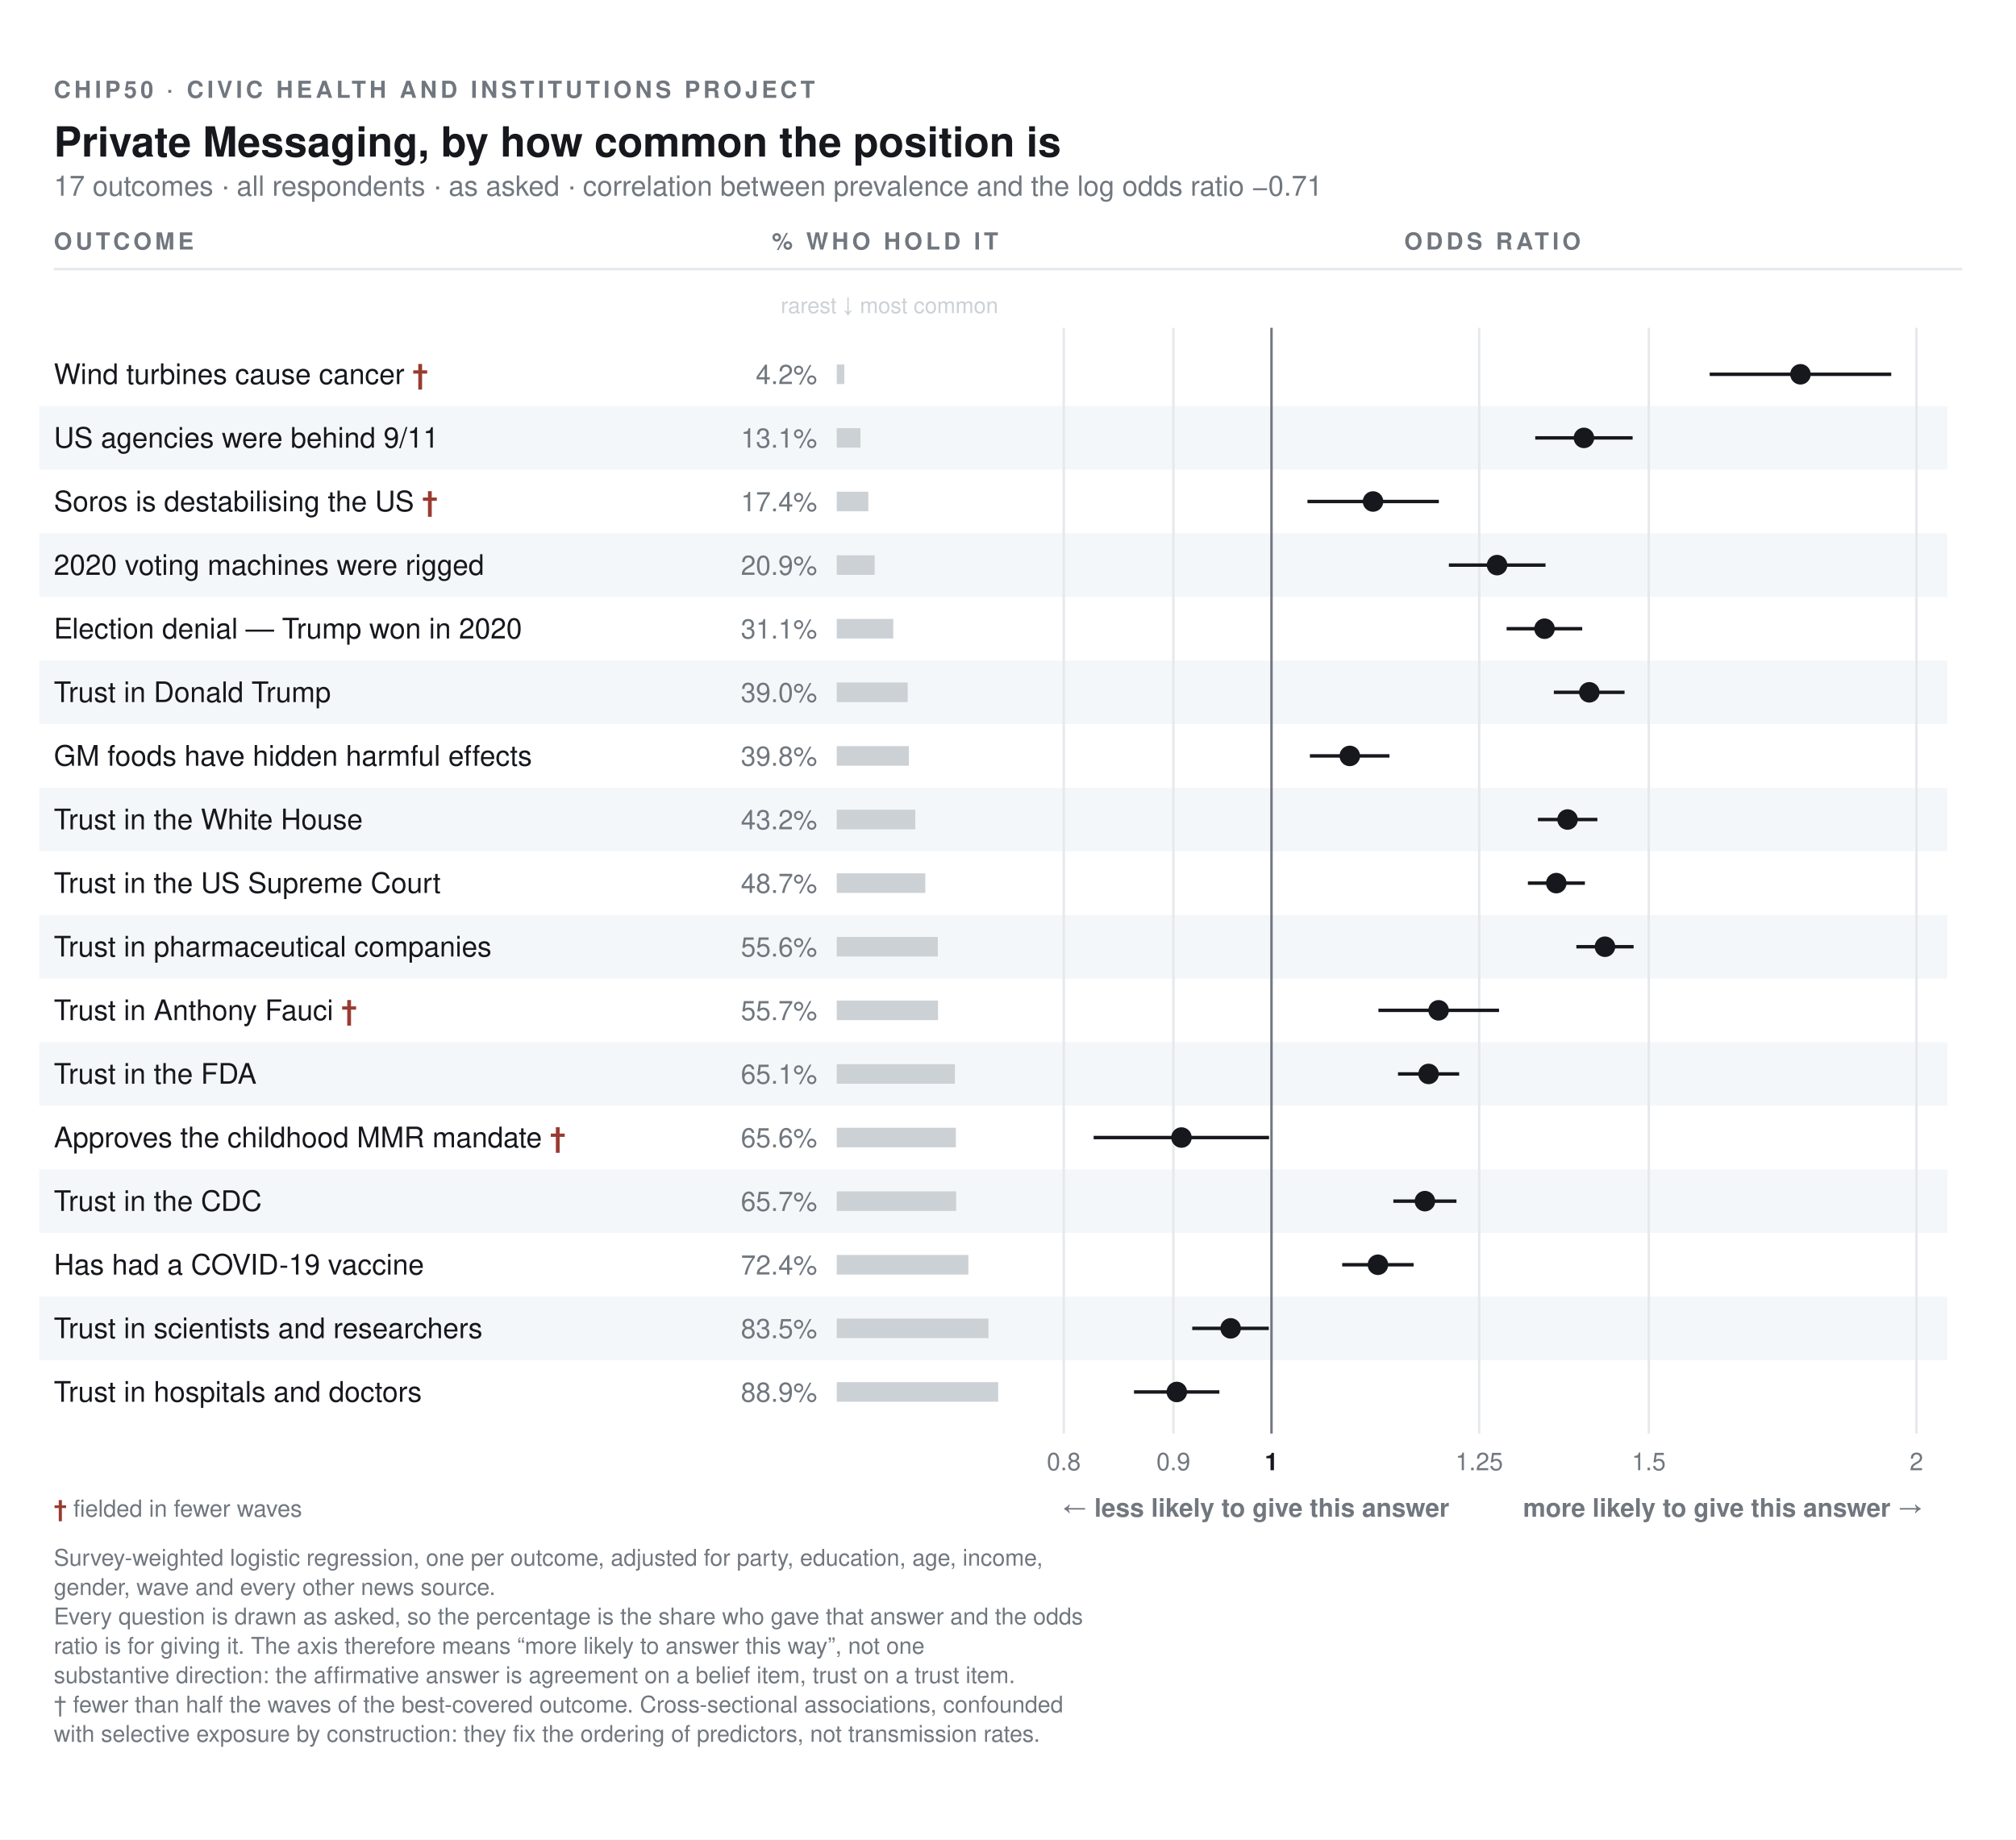
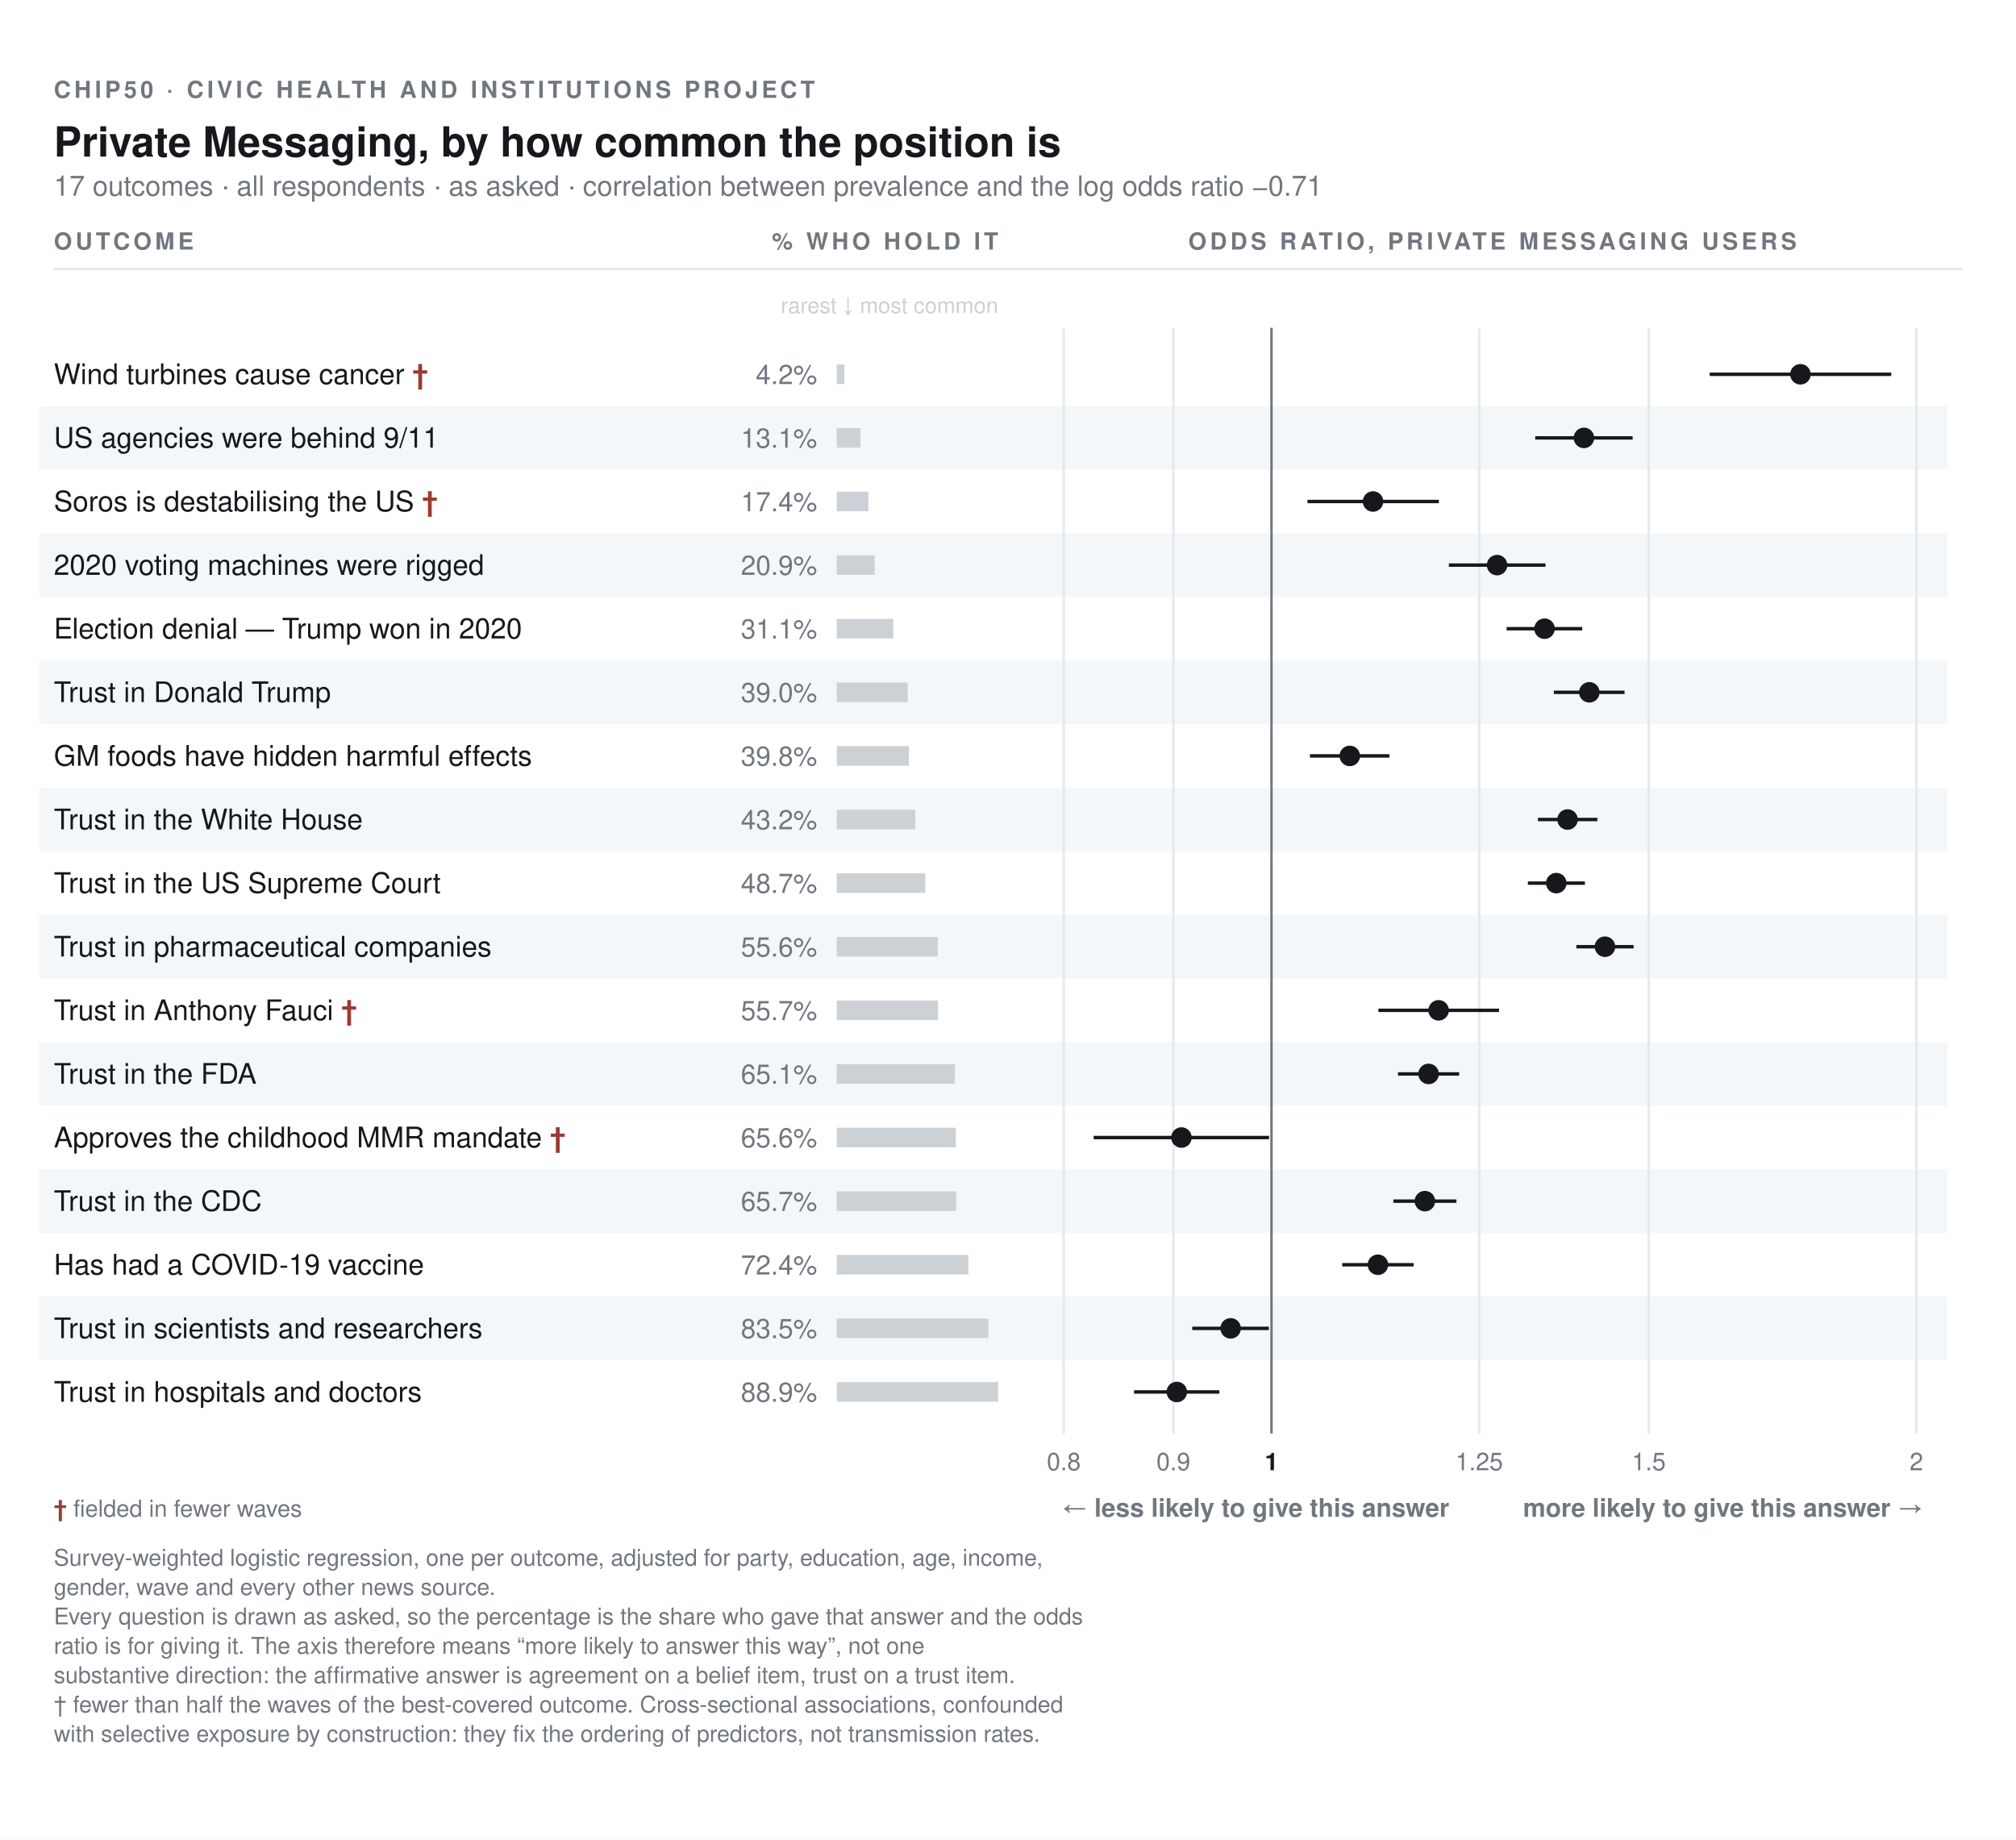
<svg xmlns="http://www.w3.org/2000/svg" width="824" height="752" viewBox="0 0 824 752" font-family="Helvetica Neue,Helvetica,Arial">
  <rect width="824" height="752" fill="#fff" />
  <g transform="translate(22,22)">
    <text x="0" y="18" fill="#71777f" font-size="9.6" font-weight="700" letter-spacing="1.4">CHIP50 · CIVIC HEALTH AND INSTITUTIONS PROJECT</text>
    <text x="0" y="42" fill="#16181d" font-size="17" font-weight="700">Private Messaging, by how common the position is</text>
    <text x="0" y="58" fill="#71777f" font-size="11.4">17 outcomes · all respondents · as asked · correlation between prevalence and the log odds ratio −0.71</text>
    <text x="0" y="80" fill="#71777f" font-size="9.6" font-weight="700" letter-spacing="1.4">OUTCOME</text>
    <text x="386" y="80" fill="#71777f" font-size="9.6" font-weight="700" letter-spacing="1.4" text-anchor="end">% WHO HOLD IT</text>
-     <text x="588.0" y="80" fill="#71777f" font-size="9.6" font-weight="700" letter-spacing="1.4" text-anchor="middle">ODDS RATIO</text>
+     <text x="588.0" y="80" fill="#71777f" font-size="9.6" font-weight="700" letter-spacing="1.4" text-anchor="middle">ODDS RATIO, PRIVATE MESSAGING USERS</text>
    <line x1="0" y1="88" x2="780" y2="88" stroke="#e6e9ec" />
    <text x="386" y="106" fill="#ccd1d6" font-size="9" text-anchor="end">rarest ↓ most common</text>
    <rect x="-6" y="144" width="780" height="26" fill="#f4f7f9" />
    <rect x="-6" y="196" width="780" height="26" fill="#f4f7f9" />
    <rect x="-6" y="248" width="780" height="26" fill="#f4f7f9" />
    <rect x="-6" y="300" width="780" height="26" fill="#f4f7f9" />
    <rect x="-6" y="352" width="780" height="26" fill="#f4f7f9" />
    <rect x="-6" y="404" width="780" height="26" fill="#f4f7f9" />
    <rect x="-6" y="456" width="780" height="26" fill="#f4f7f9" />
    <rect x="-6" y="508" width="780" height="26" fill="#f4f7f9" />
    <line x1="412.8" y1="112" x2="412.8" y2="564" stroke="#e6e9ec" />
    <text x="412.8" y="579" fill="#71777f" font-size="10" font-weight="400" text-anchor="middle">0.8</text>
    <line x1="457.6" y1="112" x2="457.6" y2="564" stroke="#e6e9ec" />
    <text x="457.6" y="579" fill="#71777f" font-size="10" font-weight="400" text-anchor="middle">0.9</text>
    <line x1="497.7" y1="112" x2="497.7" y2="564" stroke="#71777f" />
    <text x="497.7" y="579" fill="#16181d" font-size="10" font-weight="600" text-anchor="middle">1</text>
    <line x1="582.6" y1="112" x2="582.6" y2="564" stroke="#e6e9ec" />
    <text x="582.6" y="579" fill="#71777f" font-size="10" font-weight="400" text-anchor="middle">1.25</text>
    <line x1="651.9" y1="112" x2="651.9" y2="564" stroke="#e6e9ec" />
    <text x="651.9" y="579" fill="#71777f" font-size="10" font-weight="400" text-anchor="middle">1.5</text>
    <line x1="761.3" y1="112" x2="761.3" y2="564" stroke="#e6e9ec" />
    <text x="761.3" y="579" fill="#71777f" font-size="10" font-weight="400" text-anchor="middle">2</text>
    <text x="0" y="135.0" fill="#16181d" font-size="11.6">Wind turbines cause cancer <tspan fill="#9a3b30" font-weight="700">†</tspan>
    </text>
    <text x="312" y="135.0" fill="#71777f" font-size="11" text-anchor="end">4.2%</text>
    <rect x="320" y="127.0" width="3.1" height="8" fill="#ccd1d6" />
    <line x1="676.8" y1="131.0" x2="751.0" y2="131.0" stroke="#16181d" stroke-width="1.4" />
    <circle cx="713.9" cy="131.0" r="4.2" fill="#16181d" />
    <text x="0" y="161.0" fill="#16181d" font-size="11.6">US agencies were behind 9/11</text>
    <text x="312" y="161.0" fill="#71777f" font-size="11" text-anchor="end">13.1%</text>
    <rect x="320" y="153.0" width="9.7" height="8" fill="#ccd1d6" />
    <line x1="605.5" y1="157.0" x2="645.3" y2="157.0" stroke="#16181d" stroke-width="1.4" />
    <circle cx="625.4" cy="157.0" r="4.2" fill="#16181d" />
    <text x="0" y="187.0" fill="#16181d" font-size="11.6">Soros is destabilising the US <tspan fill="#9a3b30" font-weight="700">†</tspan>
    </text>
    <text x="312" y="187.0" fill="#71777f" font-size="11" text-anchor="end">17.4%</text>
    <rect x="320" y="179.0" width="12.9" height="8" fill="#ccd1d6" />
    <line x1="512.4" y1="183.0" x2="566.1" y2="183.0" stroke="#16181d" stroke-width="1.4" />
    <circle cx="539.2" cy="183.0" r="4.2" fill="#16181d" />
    <text x="0" y="213.0" fill="#16181d" font-size="11.6">2020 voting machines were rigged</text>
    <text x="312" y="213.0" fill="#71777f" font-size="11" text-anchor="end">20.9%</text>
    <rect x="320" y="205.0" width="15.5" height="8" fill="#ccd1d6" />
    <line x1="570.2" y1="209.0" x2="609.7" y2="209.0" stroke="#16181d" stroke-width="1.4" />
    <circle cx="589.9" cy="209.0" r="4.2" fill="#16181d" />
    <text x="0" y="239.0" fill="#16181d" font-size="11.6">Election denial — Trump won in 2020</text>
    <text x="312" y="239.0" fill="#71777f" font-size="11" text-anchor="end">31.1%</text>
    <rect x="320" y="231.0" width="23.1" height="8" fill="#ccd1d6" />
    <line x1="593.8" y1="235.0" x2="624.7" y2="235.0" stroke="#16181d" stroke-width="1.4" />
    <circle cx="609.3" cy="235.0" r="4.2" fill="#16181d" />
    <text x="0" y="265.0" fill="#16181d" font-size="11.6">Trust in Donald Trump</text>
    <text x="312" y="265.0" fill="#71777f" font-size="11" text-anchor="end">39.0%</text>
    <rect x="320" y="257.0" width="29.0" height="8" fill="#ccd1d6" />
    <line x1="613.1" y1="261.0" x2="642.0" y2="261.0" stroke="#16181d" stroke-width="1.4" />
    <circle cx="627.6" cy="261.0" r="4.2" fill="#16181d" />
    <text x="0" y="291.0" fill="#16181d" font-size="11.6">GM foods have hidden harmful effects</text>
    <text x="312" y="291.0" fill="#71777f" font-size="11" text-anchor="end">39.8%</text>
    <rect x="320" y="283.0" width="29.5" height="8" fill="#ccd1d6" />
    <line x1="513.4" y1="287.0" x2="545.9" y2="287.0" stroke="#16181d" stroke-width="1.4" />
    <circle cx="529.7" cy="287.0" r="4.2" fill="#16181d" />
    <text x="0" y="317.0" fill="#16181d" font-size="11.6">Trust in the White House</text>
    <text x="312" y="317.0" fill="#71777f" font-size="11" text-anchor="end">43.2%</text>
    <rect x="320" y="309.0" width="32.1" height="8" fill="#ccd1d6" />
    <line x1="606.6" y1="313.0" x2="630.9" y2="313.0" stroke="#16181d" stroke-width="1.4" />
    <circle cx="618.7" cy="313.0" r="4.2" fill="#16181d" />
    <text x="0" y="343.0" fill="#16181d" font-size="11.6">Trust in the US Supreme Court</text>
    <text x="312" y="343.0" fill="#71777f" font-size="11" text-anchor="end">48.7%</text>
    <rect x="320" y="335.0" width="36.2" height="8" fill="#ccd1d6" />
    <line x1="602.5" y1="339.0" x2="625.8" y2="339.0" stroke="#16181d" stroke-width="1.4" />
    <circle cx="614.1" cy="339.0" r="4.2" fill="#16181d" />
    <text x="0" y="369.0" fill="#16181d" font-size="11.6">Trust in pharmaceutical companies</text>
    <text x="312" y="369.0" fill="#71777f" font-size="11" text-anchor="end">55.6%</text>
    <rect x="320" y="361.0" width="41.3" height="8" fill="#ccd1d6" />
    <line x1="622.3" y1="365.0" x2="645.7" y2="365.0" stroke="#16181d" stroke-width="1.4" />
    <circle cx="634.0" cy="365.0" r="4.2" fill="#16181d" />
    <text x="0" y="395.0" fill="#16181d" font-size="11.6">Trust in Anthony Fauci <tspan fill="#9a3b30" font-weight="700">†</tspan>
    </text>
    <text x="312" y="395.0" fill="#71777f" font-size="11" text-anchor="end">55.7%</text>
    <rect x="320" y="387.0" width="41.4" height="8" fill="#ccd1d6" />
    <line x1="541.4" y1="391.0" x2="590.7" y2="391.0" stroke="#16181d" stroke-width="1.4" />
    <circle cx="566.0" cy="391.0" r="4.2" fill="#16181d" />
    <text x="0" y="421.0" fill="#16181d" font-size="11.6">Trust in the FDA</text>
    <text x="312" y="421.0" fill="#71777f" font-size="11" text-anchor="end">65.1%</text>
    <rect x="320" y="413.0" width="48.3" height="8" fill="#ccd1d6" />
    <line x1="549.4" y1="417.0" x2="574.4" y2="417.0" stroke="#16181d" stroke-width="1.4" />
    <circle cx="561.9" cy="417.0" r="4.2" fill="#16181d" />
    <text x="0" y="447.0" fill="#16181d" font-size="11.6">Approves the childhood MMR mandate <tspan fill="#9a3b30" font-weight="700">†</tspan>
    </text>
    <text x="312" y="447.0" fill="#71777f" font-size="11" text-anchor="end">65.6%</text>
    <rect x="320" y="439.0" width="48.7" height="8" fill="#ccd1d6" />
    <line x1="425.0" y1="443.0" x2="496.7" y2="443.0" stroke="#16181d" stroke-width="1.4" />
    <circle cx="460.9" cy="443.0" r="4.2" fill="#16181d" />
    <text x="0" y="473.0" fill="#16181d" font-size="11.6">Trust in the CDC</text>
    <text x="312" y="473.0" fill="#71777f" font-size="11" text-anchor="end">65.7%</text>
    <rect x="320" y="465.0" width="48.8" height="8" fill="#ccd1d6" />
    <line x1="547.5" y1="469.0" x2="573.3" y2="469.0" stroke="#16181d" stroke-width="1.4" />
    <circle cx="560.4" cy="469.0" r="4.2" fill="#16181d" />
    <text x="0" y="499.0" fill="#16181d" font-size="11.6">Has had a COVID-19 vaccine</text>
    <text x="312" y="499.0" fill="#71777f" font-size="11" text-anchor="end">72.4%</text>
    <rect x="320" y="491.0" width="53.8" height="8" fill="#ccd1d6" />
    <line x1="526.6" y1="495.0" x2="555.8" y2="495.0" stroke="#16181d" stroke-width="1.4" />
    <circle cx="541.2" cy="495.0" r="4.2" fill="#16181d" />
    <text x="0" y="525.0" fill="#16181d" font-size="11.6">Trust in scientists and researchers</text>
    <text x="312" y="525.0" fill="#71777f" font-size="11" text-anchor="end">83.5%</text>
    <rect x="320" y="517.0" width="62.0" height="8" fill="#ccd1d6" />
    <line x1="465.3" y1="521.0" x2="496.6" y2="521.0" stroke="#16181d" stroke-width="1.4" />
    <circle cx="481.0" cy="521.0" r="4.2" fill="#16181d" />
    <text x="0" y="551.0" fill="#16181d" font-size="11.6">Trust in hospitals and doctors</text>
    <text x="312" y="551.0" fill="#71777f" font-size="11" text-anchor="end">88.9%</text>
    <rect x="320" y="543.0" width="66.0" height="8" fill="#ccd1d6" />
    <line x1="441.5" y1="547.0" x2="476.4" y2="547.0" stroke="#16181d" stroke-width="1.4" />
    <circle cx="459.0" cy="547.0" r="4.2" fill="#16181d" />
    <text x="0" y="598" fill="#71777f" font-size="9.6">
      <tspan fill="#9a3b30" font-weight="700">†</tspan> fielded in fewer waves</text>
    <text x="412" y="598" fill="#71777f" font-size="10.4" font-weight="600">← less likely to give this answer</text>
    <text x="764" y="598" fill="#71777f" font-size="10.4" font-weight="600" text-anchor="end">more likely to give this answer →</text>
    <text x="0" y="618" fill="#71777f" font-size="9.4">Survey-weighted logistic regression, one per outcome, adjusted for party, education, age, income,</text>
    <text x="0" y="630" fill="#71777f" font-size="9.4">gender, wave and every other news source.</text>
    <text x="0" y="642" fill="#71777f" font-size="9.4">Every question is drawn as asked, so the percentage is the share who gave that answer and the odds</text>
    <text x="0" y="654" fill="#71777f" font-size="9.4">ratio is for giving it. The axis therefore means “more likely to answer this way”, not one</text>
    <text x="0" y="666" fill="#71777f" font-size="9.4">substantive direction: the affirmative answer is agreement on a belief item, trust on a trust item.</text>
    <text x="0" y="678" fill="#71777f" font-size="9.4">† fewer than half the waves of the best-covered outcome. Cross-sectional associations, confounded</text>
    <text x="0" y="690" fill="#71777f" font-size="9.4">with selective exposure by construction: they fix the ordering of predictors, not transmission rates.</text>
  </g>
</svg>
